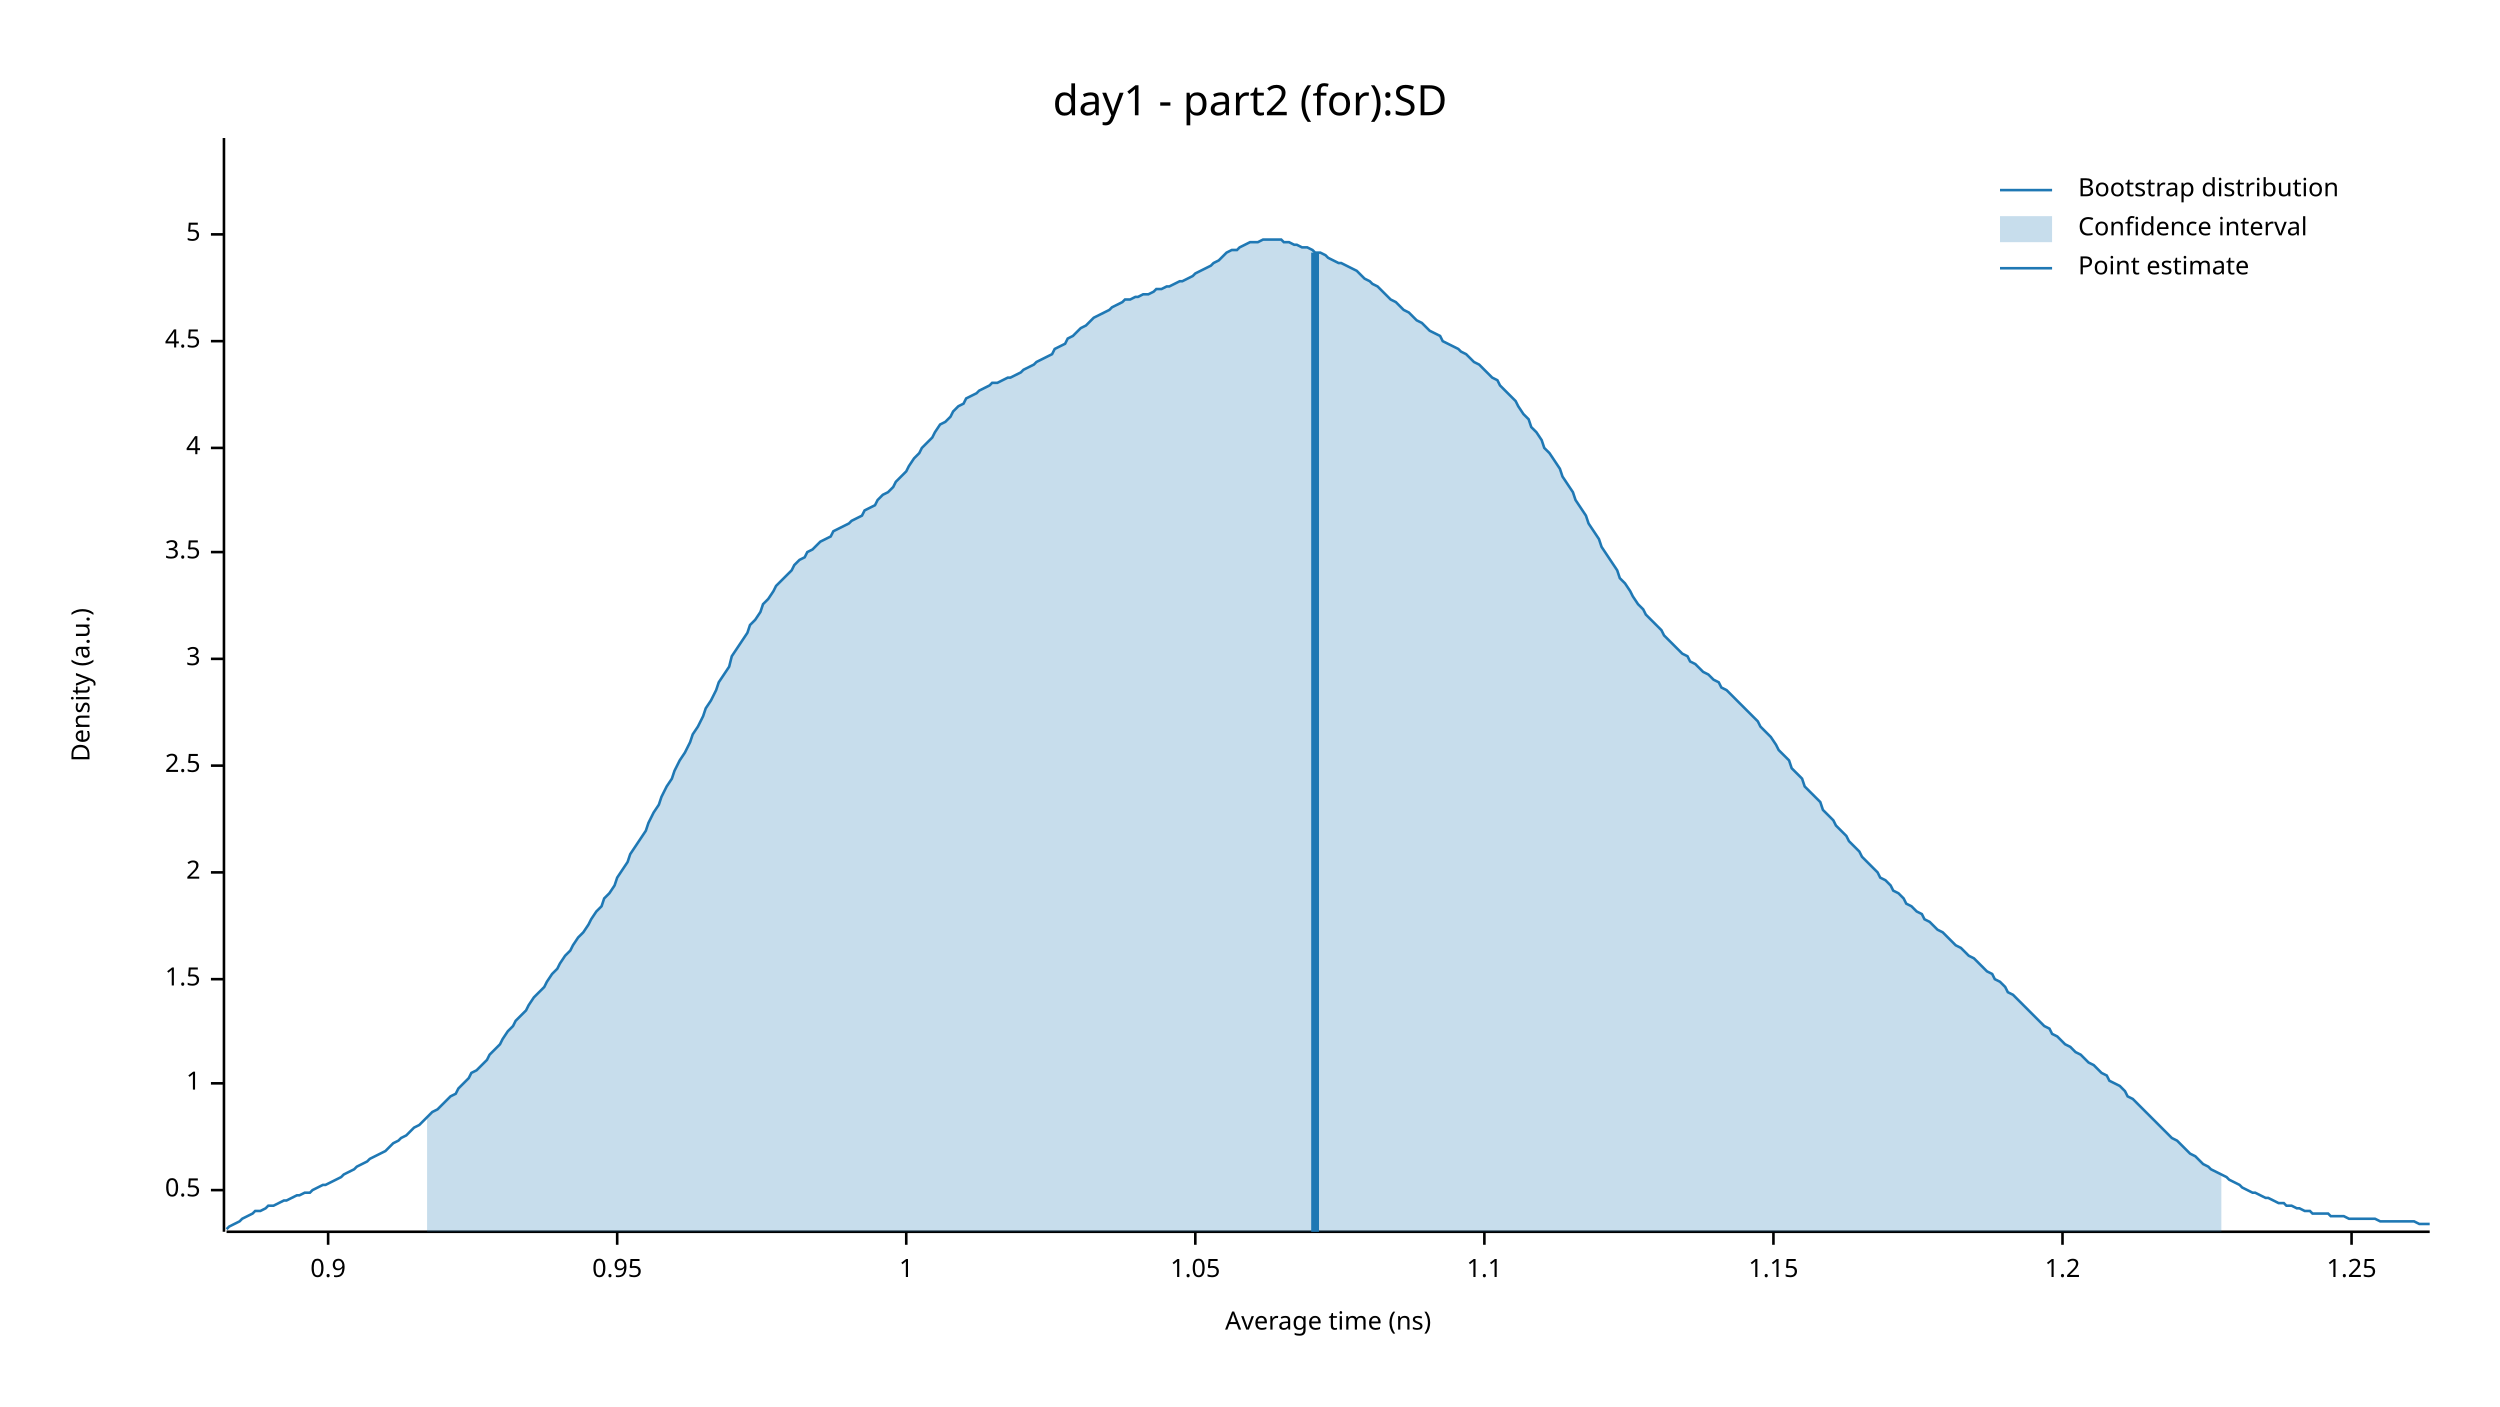
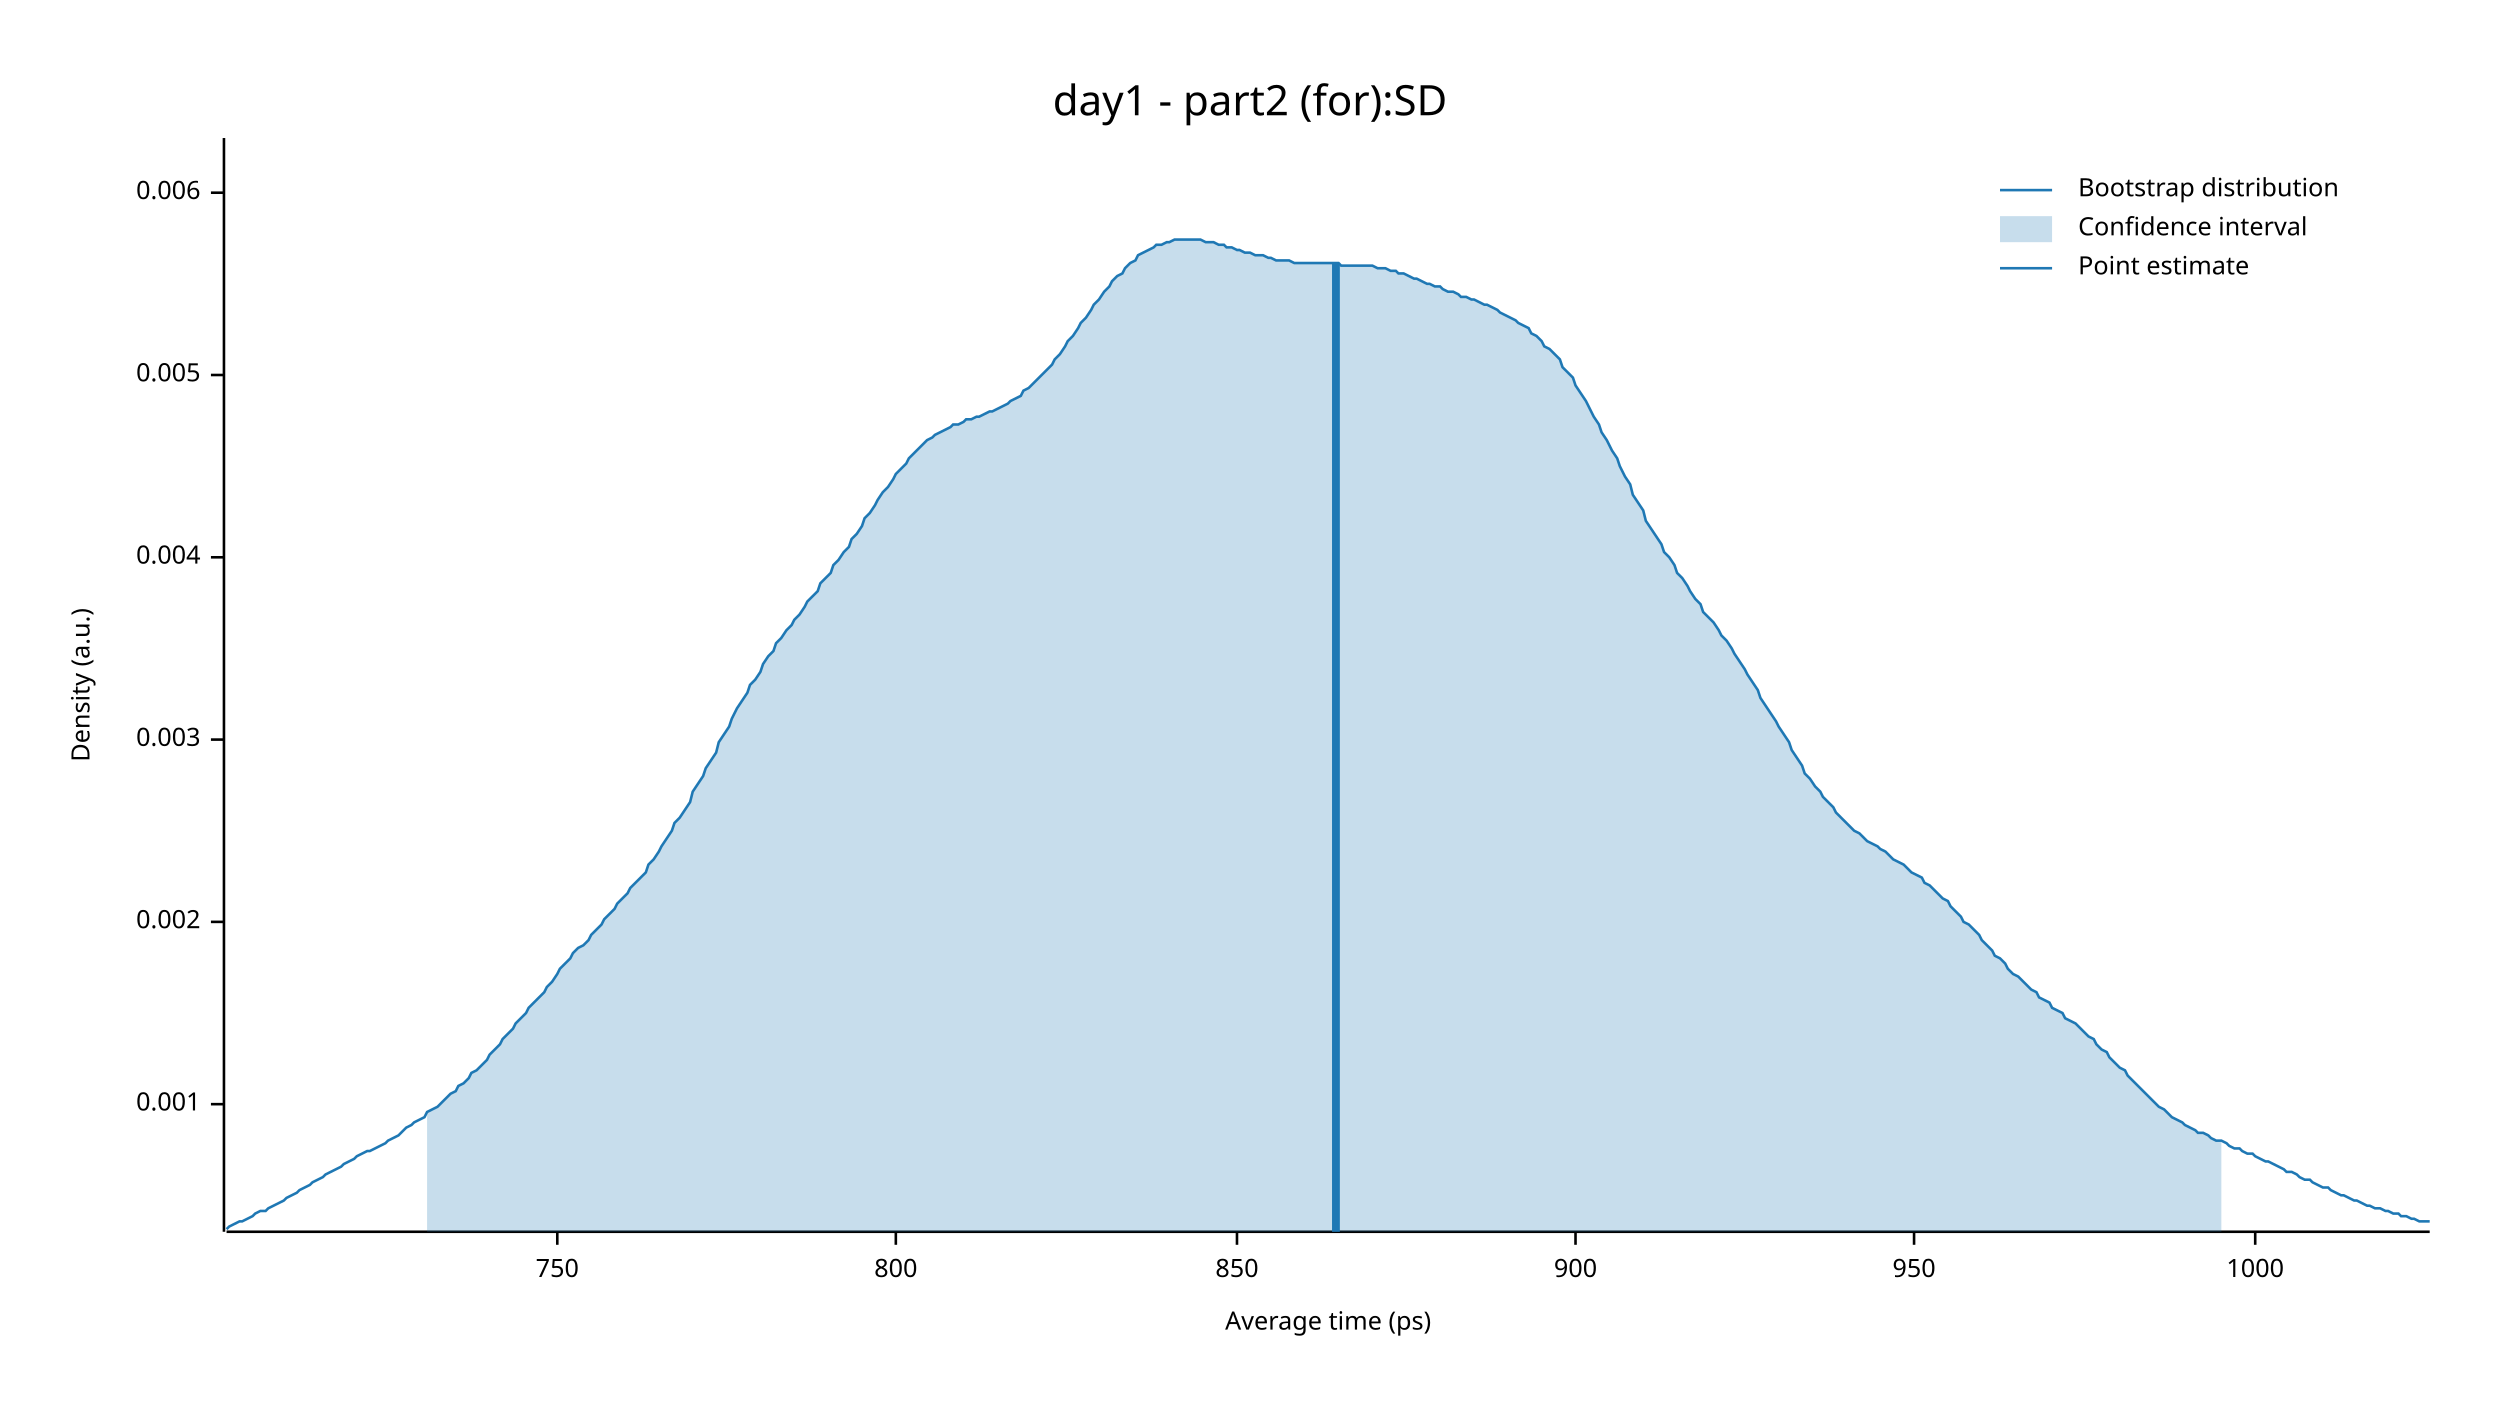
<svg xmlns="http://www.w3.org/2000/svg" width="960" height="540" viewBox="0 0 960 540">
  <text x="480" y="32" dy="0.76em" text-anchor="middle" font-family="sans-serif" font-size="16.129" opacity="1" fill="#000000">
day1 - part2 (for):SD
</text>
  <text x="27" y="263" dy="0.76em" text-anchor="middle" font-family="sans-serif" font-size="9.677" opacity="1" fill="#000000" transform="rotate(270, 27, 263)">
Density (a.u.)
</text>
  <text x="510" y="513" dy="-0.5ex" text-anchor="middle" font-family="sans-serif" font-size="9.677" opacity="1" fill="#000000">
- Average time (ns)
+ Average time (ps)
</text>
  <polyline fill="none" opacity="1" stroke="#000000" stroke-width="1" points="86,53 86,473 " />
-   <text x="77" y="457" dy="0.5ex" text-anchor="end" font-family="sans-serif" font-size="9.677" opacity="1" fill="#000000">
- 0.5
+   <text x="77" y="424" dy="0.5ex" text-anchor="end" font-family="sans-serif" font-size="9.677" opacity="1" fill="#000000">
+ 0.001
</text>
-   <polyline fill="none" opacity="1" stroke="#000000" stroke-width="1" points="81,457 86,457 " />
-   <text x="77" y="416" dy="0.5ex" text-anchor="end" font-family="sans-serif" font-size="9.677" opacity="1" fill="#000000">
- 1
+   <polyline fill="none" opacity="1" stroke="#000000" stroke-width="1" points="81,424 86,424 " />
+   <text x="77" y="354" dy="0.5ex" text-anchor="end" font-family="sans-serif" font-size="9.677" opacity="1" fill="#000000">
+ 0.002
</text>
-   <polyline fill="none" opacity="1" stroke="#000000" stroke-width="1" points="81,416 86,416 " />
-   <text x="77" y="376" dy="0.5ex" text-anchor="end" font-family="sans-serif" font-size="9.677" opacity="1" fill="#000000">
- 1.5
+   <polyline fill="none" opacity="1" stroke="#000000" stroke-width="1" points="81,354 86,354 " />
+   <text x="77" y="284" dy="0.5ex" text-anchor="end" font-family="sans-serif" font-size="9.677" opacity="1" fill="#000000">
+ 0.003
</text>
-   <polyline fill="none" opacity="1" stroke="#000000" stroke-width="1" points="81,376 86,376 " />
-   <text x="77" y="335" dy="0.5ex" text-anchor="end" font-family="sans-serif" font-size="9.677" opacity="1" fill="#000000">
- 2
+   <polyline fill="none" opacity="1" stroke="#000000" stroke-width="1" points="81,284 86,284 " />
+   <text x="77" y="214" dy="0.5ex" text-anchor="end" font-family="sans-serif" font-size="9.677" opacity="1" fill="#000000">
+ 0.004
</text>
-   <polyline fill="none" opacity="1" stroke="#000000" stroke-width="1" points="81,335 86,335 " />
-   <text x="77" y="294" dy="0.5ex" text-anchor="end" font-family="sans-serif" font-size="9.677" opacity="1" fill="#000000">
- 2.5
+   <polyline fill="none" opacity="1" stroke="#000000" stroke-width="1" points="81,214 86,214 " />
+   <text x="77" y="144" dy="0.5ex" text-anchor="end" font-family="sans-serif" font-size="9.677" opacity="1" fill="#000000">
+ 0.005
</text>
-   <polyline fill="none" opacity="1" stroke="#000000" stroke-width="1" points="81,294 86,294 " />
-   <text x="77" y="253" dy="0.5ex" text-anchor="end" font-family="sans-serif" font-size="9.677" opacity="1" fill="#000000">
- 3
+   <polyline fill="none" opacity="1" stroke="#000000" stroke-width="1" points="81,144 86,144 " />
+   <text x="77" y="74" dy="0.5ex" text-anchor="end" font-family="sans-serif" font-size="9.677" opacity="1" fill="#000000">
+ 0.006
</text>
-   <polyline fill="none" opacity="1" stroke="#000000" stroke-width="1" points="81,253 86,253 " />
-   <text x="77" y="212" dy="0.5ex" text-anchor="end" font-family="sans-serif" font-size="9.677" opacity="1" fill="#000000">
- 3.5
+   <polyline fill="none" opacity="1" stroke="#000000" stroke-width="1" points="81,74 86,74 " />
+   <polyline fill="none" opacity="1" stroke="#000000" stroke-width="1" points="87,473 933,473 " />
+   <text x="214" y="483" dy="0.76em" text-anchor="middle" font-family="sans-serif" font-size="9.677" opacity="1" fill="#000000">
+ 750
</text>
-   <polyline fill="none" opacity="1" stroke="#000000" stroke-width="1" points="81,212 86,212 " />
-   <text x="77" y="172" dy="0.5ex" text-anchor="end" font-family="sans-serif" font-size="9.677" opacity="1" fill="#000000">
- 4
+   <polyline fill="none" opacity="1" stroke="#000000" stroke-width="1" points="214,473 214,478 " />
+   <text x="344" y="483" dy="0.76em" text-anchor="middle" font-family="sans-serif" font-size="9.677" opacity="1" fill="#000000">
+ 800
</text>
-   <polyline fill="none" opacity="1" stroke="#000000" stroke-width="1" points="81,172 86,172 " />
-   <text x="77" y="131" dy="0.5ex" text-anchor="end" font-family="sans-serif" font-size="9.677" opacity="1" fill="#000000">
- 4.5
+   <polyline fill="none" opacity="1" stroke="#000000" stroke-width="1" points="344,473 344,478 " />
+   <text x="475" y="483" dy="0.76em" text-anchor="middle" font-family="sans-serif" font-size="9.677" opacity="1" fill="#000000">
+ 850
</text>
-   <polyline fill="none" opacity="1" stroke="#000000" stroke-width="1" points="81,131 86,131 " />
-   <text x="77" y="90" dy="0.5ex" text-anchor="end" font-family="sans-serif" font-size="9.677" opacity="1" fill="#000000">
- 5
+   <polyline fill="none" opacity="1" stroke="#000000" stroke-width="1" points="475,473 475,478 " />
+   <text x="605" y="483" dy="0.76em" text-anchor="middle" font-family="sans-serif" font-size="9.677" opacity="1" fill="#000000">
+ 900
</text>
-   <polyline fill="none" opacity="1" stroke="#000000" stroke-width="1" points="81,90 86,90 " />
-   <polyline fill="none" opacity="1" stroke="#000000" stroke-width="1" points="87,473 933,473 " />
-   <text x="126" y="483" dy="0.76em" text-anchor="middle" font-family="sans-serif" font-size="9.677" opacity="1" fill="#000000">
- 0.9
+   <polyline fill="none" opacity="1" stroke="#000000" stroke-width="1" points="605,473 605,478 " />
+   <text x="735" y="483" dy="0.76em" text-anchor="middle" font-family="sans-serif" font-size="9.677" opacity="1" fill="#000000">
+ 950
</text>
-   <polyline fill="none" opacity="1" stroke="#000000" stroke-width="1" points="126,473 126,478 " />
-   <text x="237" y="483" dy="0.76em" text-anchor="middle" font-family="sans-serif" font-size="9.677" opacity="1" fill="#000000">
- 0.95
+   <polyline fill="none" opacity="1" stroke="#000000" stroke-width="1" points="735,473 735,478 " />
+   <text x="866" y="483" dy="0.76em" text-anchor="middle" font-family="sans-serif" font-size="9.677" opacity="1" fill="#000000">
+ 1000
</text>
-   <polyline fill="none" opacity="1" stroke="#000000" stroke-width="1" points="237,473 237,478 " />
-   <text x="348" y="483" dy="0.76em" text-anchor="middle" font-family="sans-serif" font-size="9.677" opacity="1" fill="#000000">
- 1
- </text>
-   <polyline fill="none" opacity="1" stroke="#000000" stroke-width="1" points="348,473 348,478 " />
-   <text x="459" y="483" dy="0.76em" text-anchor="middle" font-family="sans-serif" font-size="9.677" opacity="1" fill="#000000">
- 1.05
- </text>
-   <polyline fill="none" opacity="1" stroke="#000000" stroke-width="1" points="459,473 459,478 " />
-   <text x="570" y="483" dy="0.76em" text-anchor="middle" font-family="sans-serif" font-size="9.677" opacity="1" fill="#000000">
- 1.1
- </text>
-   <polyline fill="none" opacity="1" stroke="#000000" stroke-width="1" points="570,473 570,478 " />
-   <text x="681" y="483" dy="0.76em" text-anchor="middle" font-family="sans-serif" font-size="9.677" opacity="1" fill="#000000">
- 1.15
- </text>
-   <polyline fill="none" opacity="1" stroke="#000000" stroke-width="1" points="681,473 681,478 " />
-   <text x="792" y="483" dy="0.76em" text-anchor="middle" font-family="sans-serif" font-size="9.677" opacity="1" fill="#000000">
- 1.2
- </text>
-   <polyline fill="none" opacity="1" stroke="#000000" stroke-width="1" points="792,473 792,478 " />
-   <text x="903" y="483" dy="0.76em" text-anchor="middle" font-family="sans-serif" font-size="9.677" opacity="1" fill="#000000">
- 1.25
- </text>
-   <polyline fill="none" opacity="1" stroke="#000000" stroke-width="1" points="903,473 903,478 " />
-   <polyline fill="none" opacity="1" stroke="#1F78B4" stroke-width="1" points="87,472 88,471 90,470 92,469 93,468 95,467 97,466 98,465 100,465 102,464 103,463 105,463 107,462 109,461 110,461 112,460 114,459 115,459 117,458 119,458 120,457 122,456 124,455 125,455 127,454 129,453 131,452 132,451 134,450 136,449 137,448 139,447 141,446 142,445 144,444 146,443 148,442 149,441 151,439 153,438 154,437 156,436 158,434 159,433 161,432 163,430 164,429 166,427 168,426 170,424 171,423 173,421 175,420 176,418 178,416 180,414 181,412 183,411 185,409 187,407 188,405 190,403 192,401 193,399 195,396 197,394 198,392 200,390 202,388 203,386 205,383 207,381 209,379 210,377 212,374 214,372 215,370 217,367 219,365 220,363 222,360 224,358 226,355 227,353 229,350 231,348 232,345 234,343 236,340 237,337 239,334 241,331 242,328 244,325 246,322 248,319 249,316 251,312 253,309 254,306 256,302 258,299 259,296 261,292 263,289 265,285 266,282 268,279 270,275 271,272 273,269 275,265 276,262 278,259 280,256 281,252 283,249 285,246 287,243 288,240 290,238 292,235 293,232 295,230 297,227 298,225 300,223 302,221 304,219 305,217 307,215 309,214 310,212 312,211 314,209 315,208 317,207 319,206 320,204 322,203 324,202 326,201 327,200 329,199 331,198 332,196 334,195 336,194 337,192 339,190 341,189 343,187 344,185 346,183 348,181 349,179 351,176 353,174 354,172 356,170 358,168 359,166 361,163 363,162 365,160 366,158 368,156 370,155 371,153 373,152 375,151 376,150 378,149 380,148 381,147 383,147 385,146 387,145 388,145 390,144 392,143 393,142 395,141 397,140 398,139 400,138 402,137 404,136 405,134 407,133 409,132 410,130 412,129 414,127 415,126 417,125 419,123 420,122 422,121 424,120 426,119 427,118 429,117 431,116 432,115 434,115 436,114 437,114 439,113 441,113 443,112 444,111 446,111 448,110 449,110 451,109 453,108 454,108 456,107 458,106 459,105 461,104 463,103 465,102 466,101 468,100 470,98 471,97 473,96 475,96 476,95 478,94 480,93 482,93 483,93 485,92 487,92 488,92 490,92 492,92 493,93 495,93 497,94 498,94 500,95 502,95 504,96 505,97 507,97 509,98 510,99 512,100 514,101 515,101 517,102 519,103 521,104 522,105 524,107 526,108 527,109 529,110 531,112 532,113 534,115 536,116 537,117 539,119 541,120 543,122 544,123 546,124 548,126 549,127 551,128 553,129 554,131 556,132 558,133 560,134 561,135 563,136 565,138 566,139 568,140 570,142 571,143 573,145 575,146 576,148 578,150 580,152 582,154 583,156 585,159 587,161 588,164 590,166 592,169 593,172 595,174 597,177 599,180 600,183 602,186 604,189 605,192 607,195 609,198 610,201 612,204 614,207 615,210 617,213 619,216 621,219 622,222 624,224 626,227 627,229 629,232 631,234 632,236 634,238 636,240 638,242 639,244 641,246 643,248 644,249 646,251 648,252 649,254 651,255 653,257 654,258 656,259 658,261 660,262 661,264 663,265 665,267 666,268 668,270 670,272 671,273 673,275 675,277 676,279 678,281 680,283 682,286 683,288 685,290 687,292 688,295 690,297 692,299 693,302 695,304 697,306 699,308 700,311 702,313 704,315 705,317 707,319 709,321 710,323 712,325 714,327 715,329 717,331 719,333 721,335 722,337 724,338 726,340 727,342 729,343 731,345 732,347 734,348 736,350 738,351 739,353 741,354 743,356 744,357 746,358 748,360 749,361 751,363 753,364 754,365 756,367 758,368 760,370 761,371 763,373 765,374 766,376 768,377 770,379 771,381 773,382 775,384 777,386 778,387 780,389 782,391 783,392 785,394 787,395 788,397 790,398 792,400 793,401 795,402 797,404 799,405 800,406 802,408 804,409 805,410 807,412 809,413 810,415 812,416 814,417 816,419 817,421 819,422 821,424 822,425 824,427 826,429 827,430 829,432 831,434 832,435 834,437 836,438 838,440 839,441 841,443 843,444 844,445 846,447 848,448 849,449 851,450 853,451 855,452 856,453 858,454 860,455 861,456 863,457 865,458 866,458 868,459 870,460 871,460 873,461 875,462 877,462 878,463 880,463 882,464 883,464 885,465 887,465 888,466 890,466 892,466 894,466 895,467 897,467 899,467 900,467 902,468 904,468 905,468 907,468 909,468 910,468 912,468 914,469 916,469 917,469 919,469 921,469 922,469 924,469 926,469 927,469 929,470 931,470 933,470 " />
-   <polygon opacity="0.25" fill="#1F78B4" points="164,429 166,427 168,426 170,424 171,423 173,421 175,420 176,418 178,416 180,414 181,412 183,411 185,409 187,407 188,405 190,403 192,401 193,399 195,396 197,394 198,392 200,390 202,388 203,386 205,383 207,381 209,379 210,377 212,374 214,372 215,370 217,367 219,365 220,363 222,360 224,358 226,355 227,353 229,350 231,348 232,345 234,343 236,340 237,337 239,334 241,331 242,328 244,325 246,322 248,319 249,316 251,312 253,309 254,306 256,302 258,299 259,296 261,292 263,289 265,285 266,282 268,279 270,275 271,272 273,269 275,265 276,262 278,259 280,256 281,252 283,249 285,246 287,243 288,240 290,238 292,235 293,232 295,230 297,227 298,225 300,223 302,221 304,219 305,217 307,215 309,214 310,212 312,211 314,209 315,208 317,207 319,206 320,204 322,203 324,202 326,201 327,200 329,199 331,198 332,196 334,195 336,194 337,192 339,190 341,189 343,187 344,185 346,183 348,181 349,179 351,176 353,174 354,172 356,170 358,168 359,166 361,163 363,162 365,160 366,158 368,156 370,155 371,153 373,152 375,151 376,150 378,149 380,148 381,147 383,147 385,146 387,145 388,145 390,144 392,143 393,142 395,141 397,140 398,139 400,138 402,137 404,136 405,134 407,133 409,132 410,130 412,129 414,127 415,126 417,125 419,123 420,122 422,121 424,120 426,119 427,118 429,117 431,116 432,115 434,115 436,114 437,114 439,113 441,113 443,112 444,111 446,111 448,110 449,110 451,109 453,108 454,108 456,107 458,106 459,105 461,104 463,103 465,102 466,101 468,100 470,98 471,97 473,96 475,96 476,95 478,94 480,93 482,93 483,93 485,92 487,92 488,92 490,92 492,92 493,93 495,93 497,94 498,94 500,95 502,95 504,96 505,97 507,97 509,98 510,99 512,100 514,101 515,101 517,102 519,103 521,104 522,105 524,107 526,108 527,109 529,110 531,112 532,113 534,115 536,116 537,117 539,119 541,120 543,122 544,123 546,124 548,126 549,127 551,128 553,129 554,131 556,132 558,133 560,134 561,135 563,136 565,138 566,139 568,140 570,142 571,143 573,145 575,146 576,148 578,150 580,152 582,154 583,156 585,159 587,161 588,164 590,166 592,169 593,172 595,174 597,177 599,180 600,183 602,186 604,189 605,192 607,195 609,198 610,201 612,204 614,207 615,210 617,213 619,216 621,219 622,222 624,224 626,227 627,229 629,232 631,234 632,236 634,238 636,240 638,242 639,244 641,246 643,248 644,249 646,251 648,252 649,254 651,255 653,257 654,258 656,259 658,261 660,262 661,264 663,265 665,267 666,268 668,270 670,272 671,273 673,275 675,277 676,279 678,281 680,283 682,286 683,288 685,290 687,292 688,295 690,297 692,299 693,302 695,304 697,306 699,308 700,311 702,313 704,315 705,317 707,319 709,321 710,323 712,325 714,327 715,329 717,331 719,333 721,335 722,337 724,338 726,340 727,342 729,343 731,345 732,347 734,348 736,350 738,351 739,353 741,354 743,356 744,357 746,358 748,360 749,361 751,363 753,364 754,365 756,367 758,368 760,370 761,371 763,373 765,374 766,376 768,377 770,379 771,381 773,382 775,384 777,386 778,387 780,389 782,391 783,392 785,394 787,395 788,397 790,398 792,400 793,401 795,402 797,404 799,405 800,406 802,408 804,409 805,410 807,412 809,413 810,415 812,416 814,417 816,419 817,421 819,422 821,424 822,425 824,427 826,429 827,430 829,432 831,434 832,435 834,437 836,438 838,440 839,441 841,443 843,444 844,445 846,447 848,448 849,449 851,450 853,451 853,473 164,473 " />
-   <polyline fill="none" opacity="1" stroke="#1F78B4" stroke-width="3" points="505,473 505,97 " />
+   <polyline fill="none" opacity="1" stroke="#000000" stroke-width="1" points="866,473 866,478 " />
+   <polyline fill="none" opacity="1" stroke="#1F78B4" stroke-width="1" points="87,472 88,471 90,470 92,469 93,469 95,468 97,467 98,466 100,465 102,465 103,464 105,463 107,462 109,461 110,460 112,459 114,458 115,457 117,456 119,455 120,454 122,453 124,452 125,451 127,450 129,449 131,448 132,447 134,446 136,445 137,444 139,443 141,442 142,442 144,441 146,440 148,439 149,438 151,437 153,436 154,435 156,433 158,432 159,431 161,430 163,429 164,427 166,426 168,425 170,423 171,422 173,420 175,419 176,417 178,416 180,414 181,412 183,411 185,409 187,407 188,405 190,403 192,401 193,399 195,397 197,395 198,393 200,391 202,389 203,387 205,385 207,383 209,381 210,379 212,377 214,374 215,372 217,370 219,368 220,366 222,364 224,363 226,361 227,359 229,357 231,355 232,353 234,351 236,349 237,347 239,345 241,343 242,341 244,339 246,337 248,335 249,332 251,330 253,327 254,325 256,322 258,319 259,316 261,314 263,311 265,308 266,304 268,301 270,298 271,295 273,292 275,289 276,285 278,282 280,279 281,276 283,272 285,269 287,266 288,263 290,261 292,258 293,255 295,252 297,250 298,247 300,245 302,242 304,240 305,238 307,236 309,233 310,231 312,229 314,227 315,224 317,222 319,220 320,217 322,215 324,212 326,210 327,207 329,205 331,202 332,199 334,197 336,194 337,192 339,189 341,187 343,184 344,182 346,180 348,178 349,176 351,174 353,172 354,171 356,169 358,168 359,167 361,166 363,165 365,164 366,163 368,163 370,162 371,161 373,161 375,160 376,160 378,159 380,158 381,158 383,157 385,156 387,155 388,154 390,153 392,152 393,150 395,149 397,147 398,146 400,144 402,142 404,140 405,138 407,136 409,133 410,131 412,129 414,126 415,124 417,122 419,119 420,117 422,115 424,112 426,110 427,108 429,106 431,105 432,103 434,101 436,100 437,98 439,97 441,96 443,95 444,94 446,94 448,93 449,93 451,92 453,92 454,92 456,92 458,92 459,92 461,92 463,93 465,93 466,93 468,94 470,94 471,95 473,95 475,96 476,96 478,97 480,97 482,98 483,98 485,98 487,99 488,99 490,100 492,100 493,100 495,100 497,101 498,101 500,101 502,101 504,101 505,101 507,101 509,101 510,101 512,101 514,101 515,102 517,102 519,102 521,102 522,102 524,102 526,102 527,102 529,103 531,103 532,103 534,104 536,104 537,105 539,105 541,106 543,107 544,107 546,108 548,109 549,109 551,110 553,110 554,111 556,112 558,112 560,113 561,114 563,114 565,115 566,115 568,116 570,117 571,117 573,118 575,119 576,120 578,121 580,122 582,123 583,124 585,125 587,126 588,128 590,129 592,131 593,133 595,134 597,136 599,138 600,141 602,143 604,145 605,148 607,151 609,154 610,156 612,160 614,163 615,166 617,169 619,173 621,176 622,179 624,183 626,186 627,190 629,193 631,196 632,200 634,203 636,206 638,209 639,212 641,214 643,217 644,220 646,222 648,225 649,227 651,230 653,232 654,235 656,237 658,239 660,242 661,244 663,246 665,249 666,251 668,254 670,257 671,259 673,262 675,265 676,268 678,271 680,274 682,277 683,279 685,282 687,285 688,288 690,291 692,294 693,297 695,299 697,302 699,304 700,306 702,308 704,310 705,312 707,314 709,316 710,317 712,319 714,320 715,321 717,323 719,324 721,325 722,326 724,327 726,329 727,330 729,331 731,332 732,333 734,335 736,336 738,337 739,339 741,340 743,342 744,343 746,345 748,346 749,348 751,350 753,352 754,354 756,355 758,357 760,359 761,361 763,363 765,365 766,367 768,368 770,370 771,372 773,374 775,375 777,377 778,378 780,380 782,381 783,383 785,384 787,385 788,387 790,388 792,389 793,391 795,392 797,393 799,395 800,396 802,398 804,399 805,401 807,403 809,404 810,406 812,408 814,410 816,411 817,413 819,415 821,417 822,418 824,420 826,422 827,423 829,425 831,426 832,427 834,429 836,430 838,431 839,432 841,433 843,434 844,435 846,435 848,436 849,437 851,438 853,438 855,439 856,440 858,441 860,441 861,442 863,443 865,443 866,444 868,445 870,446 871,446 873,447 875,448 877,449 878,450 880,450 882,451 883,452 885,453 887,453 888,454 890,455 892,456 894,456 895,457 897,458 899,459 900,459 902,460 904,461 905,461 907,462 909,463 910,463 912,464 914,464 916,465 917,465 919,466 921,466 922,467 924,467 926,468 927,468 929,469 931,469 933,469 " />
+   <polygon opacity="0.25" fill="#1F78B4" points="164,427 166,426 168,425 170,423 171,422 173,420 175,419 176,417 178,416 180,414 181,412 183,411 185,409 187,407 188,405 190,403 192,401 193,399 195,397 197,395 198,393 200,391 202,389 203,387 205,385 207,383 209,381 210,379 212,377 214,374 215,372 217,370 219,368 220,366 222,364 224,363 226,361 227,359 229,357 231,355 232,353 234,351 236,349 237,347 239,345 241,343 242,341 244,339 246,337 248,335 249,332 251,330 253,327 254,325 256,322 258,319 259,316 261,314 263,311 265,308 266,304 268,301 270,298 271,295 273,292 275,289 276,285 278,282 280,279 281,276 283,272 285,269 287,266 288,263 290,261 292,258 293,255 295,252 297,250 298,247 300,245 302,242 304,240 305,238 307,236 309,233 310,231 312,229 314,227 315,224 317,222 319,220 320,217 322,215 324,212 326,210 327,207 329,205 331,202 332,199 334,197 336,194 337,192 339,189 341,187 343,184 344,182 346,180 348,178 349,176 351,174 353,172 354,171 356,169 358,168 359,167 361,166 363,165 365,164 366,163 368,163 370,162 371,161 373,161 375,160 376,160 378,159 380,158 381,158 383,157 385,156 387,155 388,154 390,153 392,152 393,150 395,149 397,147 398,146 400,144 402,142 404,140 405,138 407,136 409,133 410,131 412,129 414,126 415,124 417,122 419,119 420,117 422,115 424,112 426,110 427,108 429,106 431,105 432,103 434,101 436,100 437,98 439,97 441,96 443,95 444,94 446,94 448,93 449,93 451,92 453,92 454,92 456,92 458,92 459,92 461,92 463,93 465,93 466,93 468,94 470,94 471,95 473,95 475,96 476,96 478,97 480,97 482,98 483,98 485,98 487,99 488,99 490,100 492,100 493,100 495,100 497,101 498,101 500,101 502,101 504,101 505,101 507,101 509,101 510,101 512,101 514,101 515,102 517,102 519,102 521,102 522,102 524,102 526,102 527,102 529,103 531,103 532,103 534,104 536,104 537,105 539,105 541,106 543,107 544,107 546,108 548,109 549,109 551,110 553,110 554,111 556,112 558,112 560,113 561,114 563,114 565,115 566,115 568,116 570,117 571,117 573,118 575,119 576,120 578,121 580,122 582,123 583,124 585,125 587,126 588,128 590,129 592,131 593,133 595,134 597,136 599,138 600,141 602,143 604,145 605,148 607,151 609,154 610,156 612,160 614,163 615,166 617,169 619,173 621,176 622,179 624,183 626,186 627,190 629,193 631,196 632,200 634,203 636,206 638,209 639,212 641,214 643,217 644,220 646,222 648,225 649,227 651,230 653,232 654,235 656,237 658,239 660,242 661,244 663,246 665,249 666,251 668,254 670,257 671,259 673,262 675,265 676,268 678,271 680,274 682,277 683,279 685,282 687,285 688,288 690,291 692,294 693,297 695,299 697,302 699,304 700,306 702,308 704,310 705,312 707,314 709,316 710,317 712,319 714,320 715,321 717,323 719,324 721,325 722,326 724,327 726,329 727,330 729,331 731,332 732,333 734,335 736,336 738,337 739,339 741,340 743,342 744,343 746,345 748,346 749,348 751,350 753,352 754,354 756,355 758,357 760,359 761,361 763,363 765,365 766,367 768,368 770,370 771,372 773,374 775,375 777,377 778,378 780,380 782,381 783,383 785,384 787,385 788,387 790,388 792,389 793,391 795,392 797,393 799,395 800,396 802,398 804,399 805,401 807,403 809,404 810,406 812,408 814,410 816,411 817,413 819,415 821,417 822,418 824,420 826,422 827,423 829,425 831,426 832,427 834,429 836,430 838,431 839,432 841,433 843,434 844,435 846,435 848,436 849,437 851,438 853,438 853,473 164,473 " />
+   <polyline fill="none" opacity="1" stroke="#1F78B4" stroke-width="3" points="513,473 513,101 " />
  <text x="798" y="68" dy="0.76em" text-anchor="start" font-family="sans-serif" font-size="9.677" opacity="1" fill="#000000">
Bootstrap distribution
</text>
  <text x="798" y="83" dy="0.76em" text-anchor="start" font-family="sans-serif" font-size="9.677" opacity="1" fill="#000000">
Confidence interval
</text>
  <text x="798" y="98" dy="0.76em" text-anchor="start" font-family="sans-serif" font-size="9.677" opacity="1" fill="#000000">
Point estimate
</text>
  <polyline fill="none" opacity="1" stroke="#1F78B4" stroke-width="1" points="768,73 788,73 " />
  <rect x="768" y="83" width="20" height="10" opacity="0.25" fill="#1F78B4" stroke="none" />
  <polyline fill="none" opacity="1" stroke="#1F78B4" stroke-width="1" points="768,103 788,103 " />
</svg>
